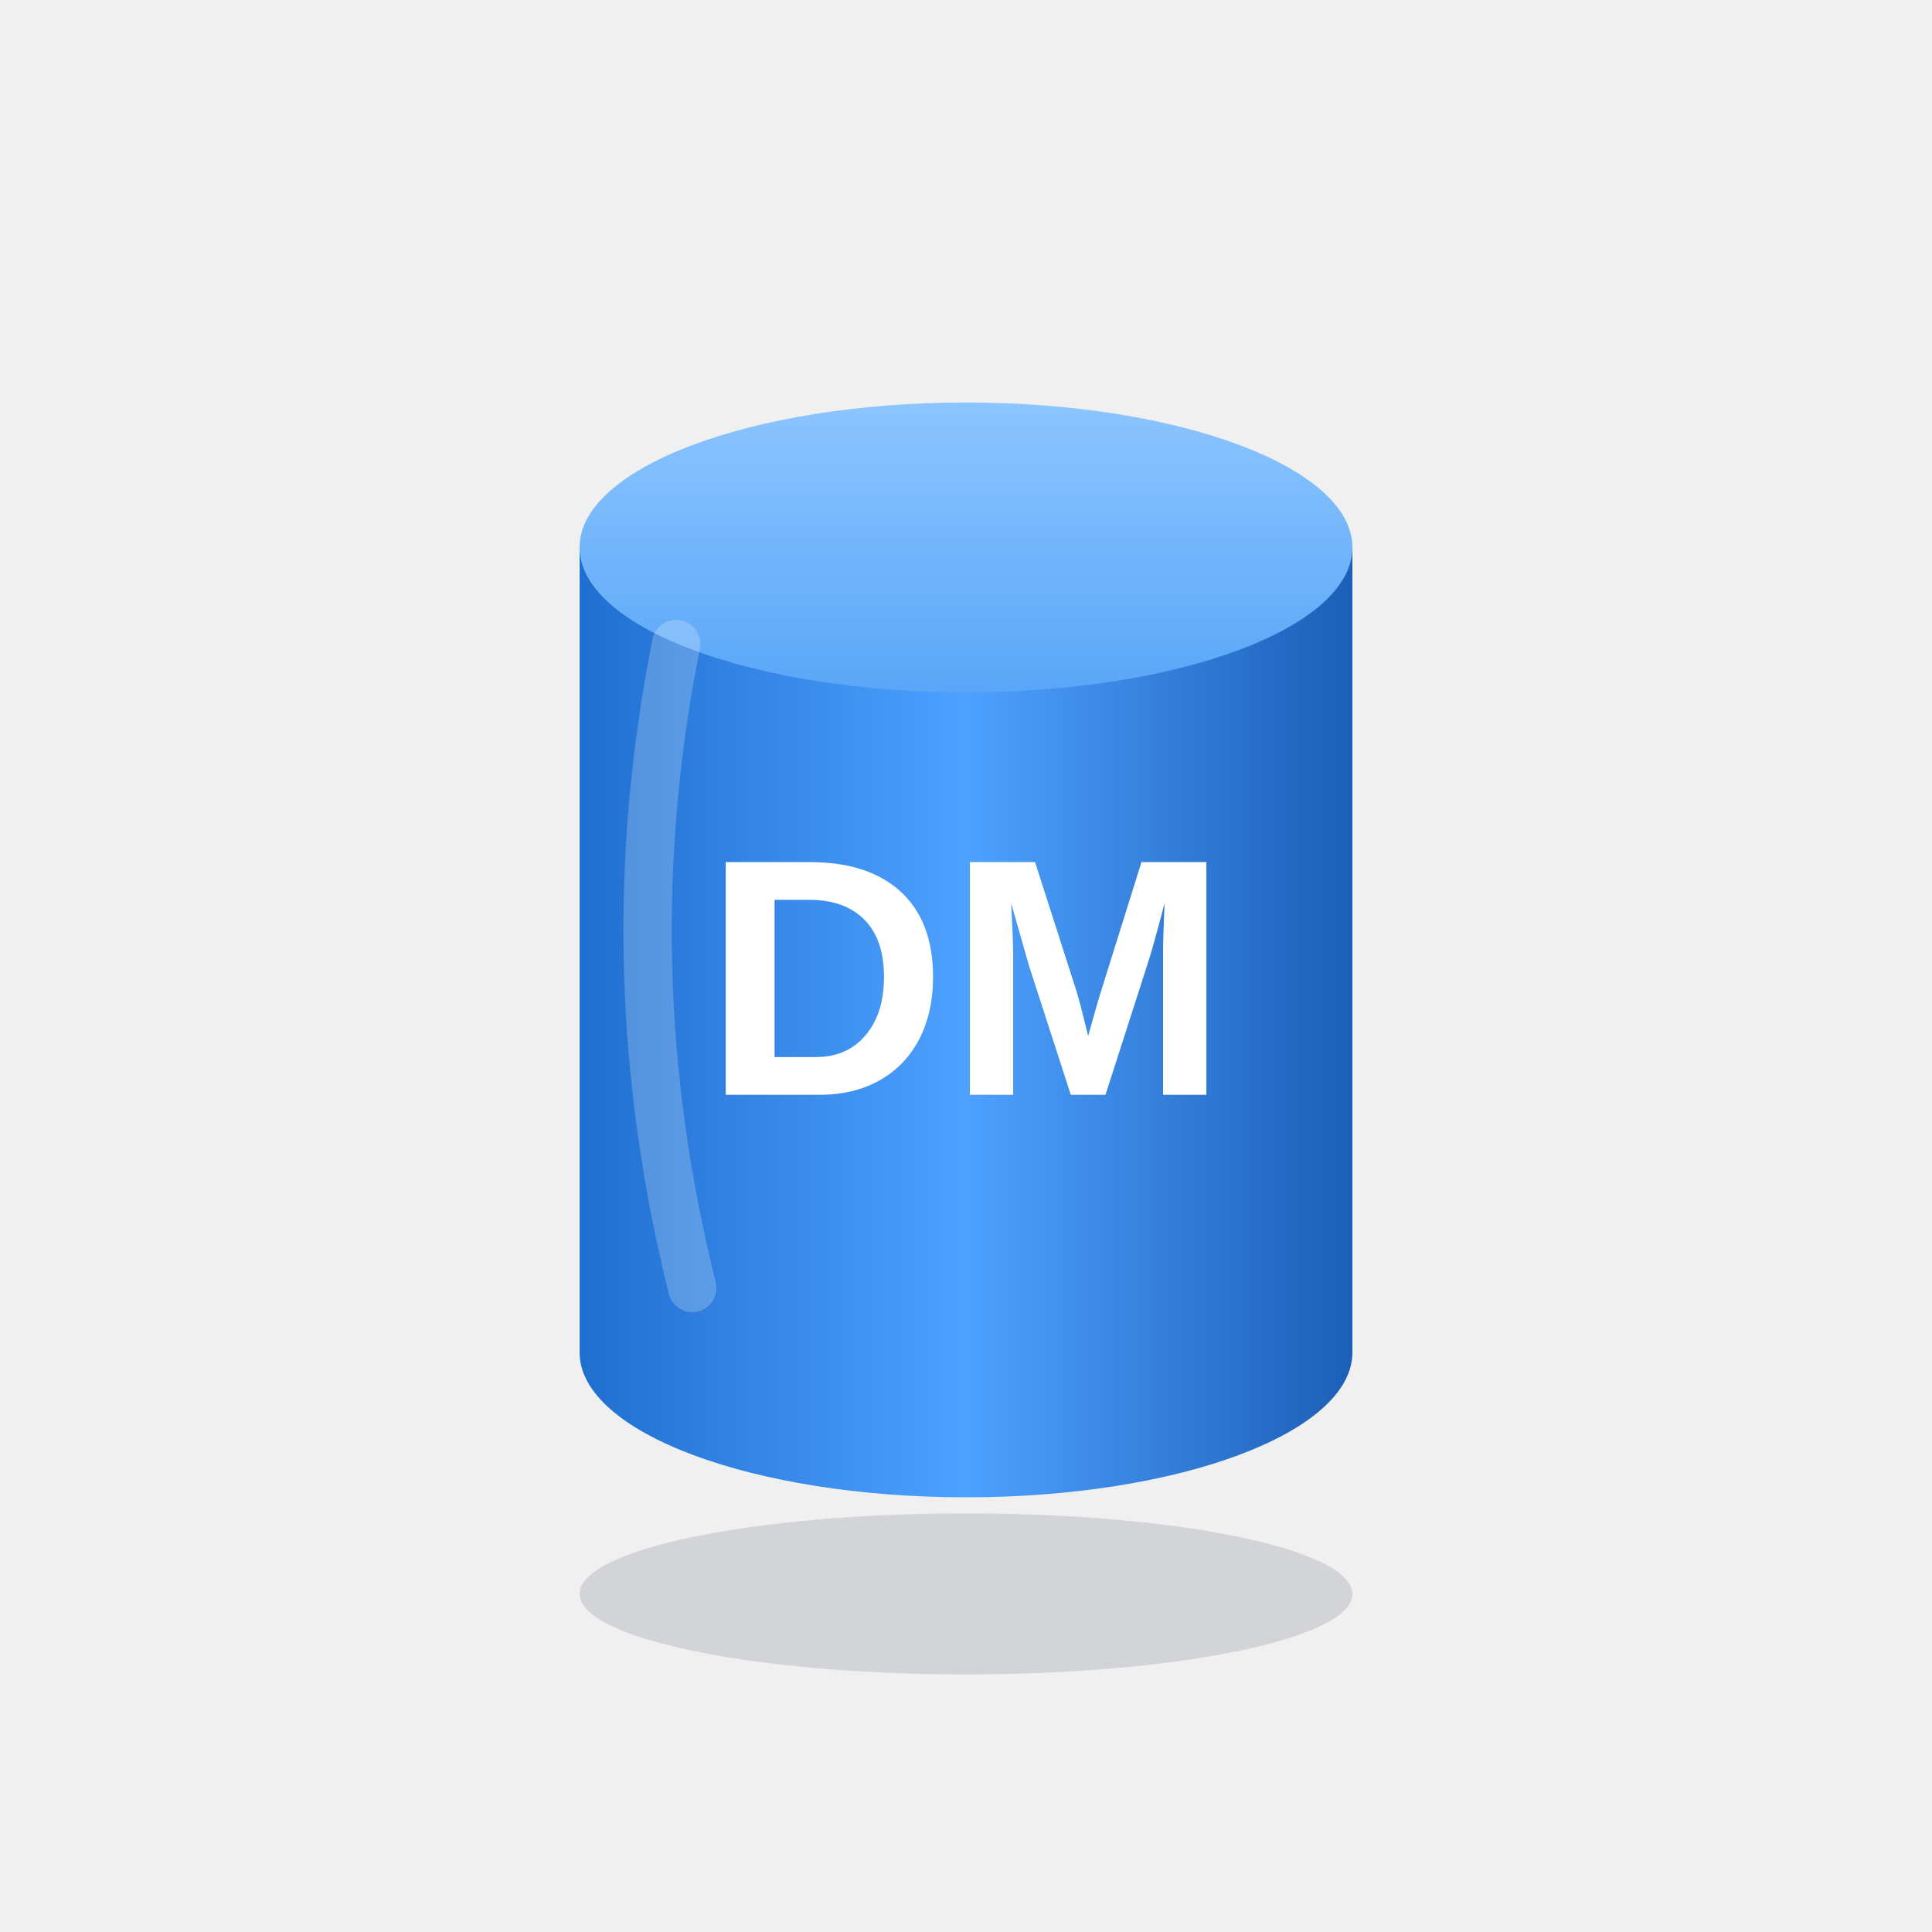
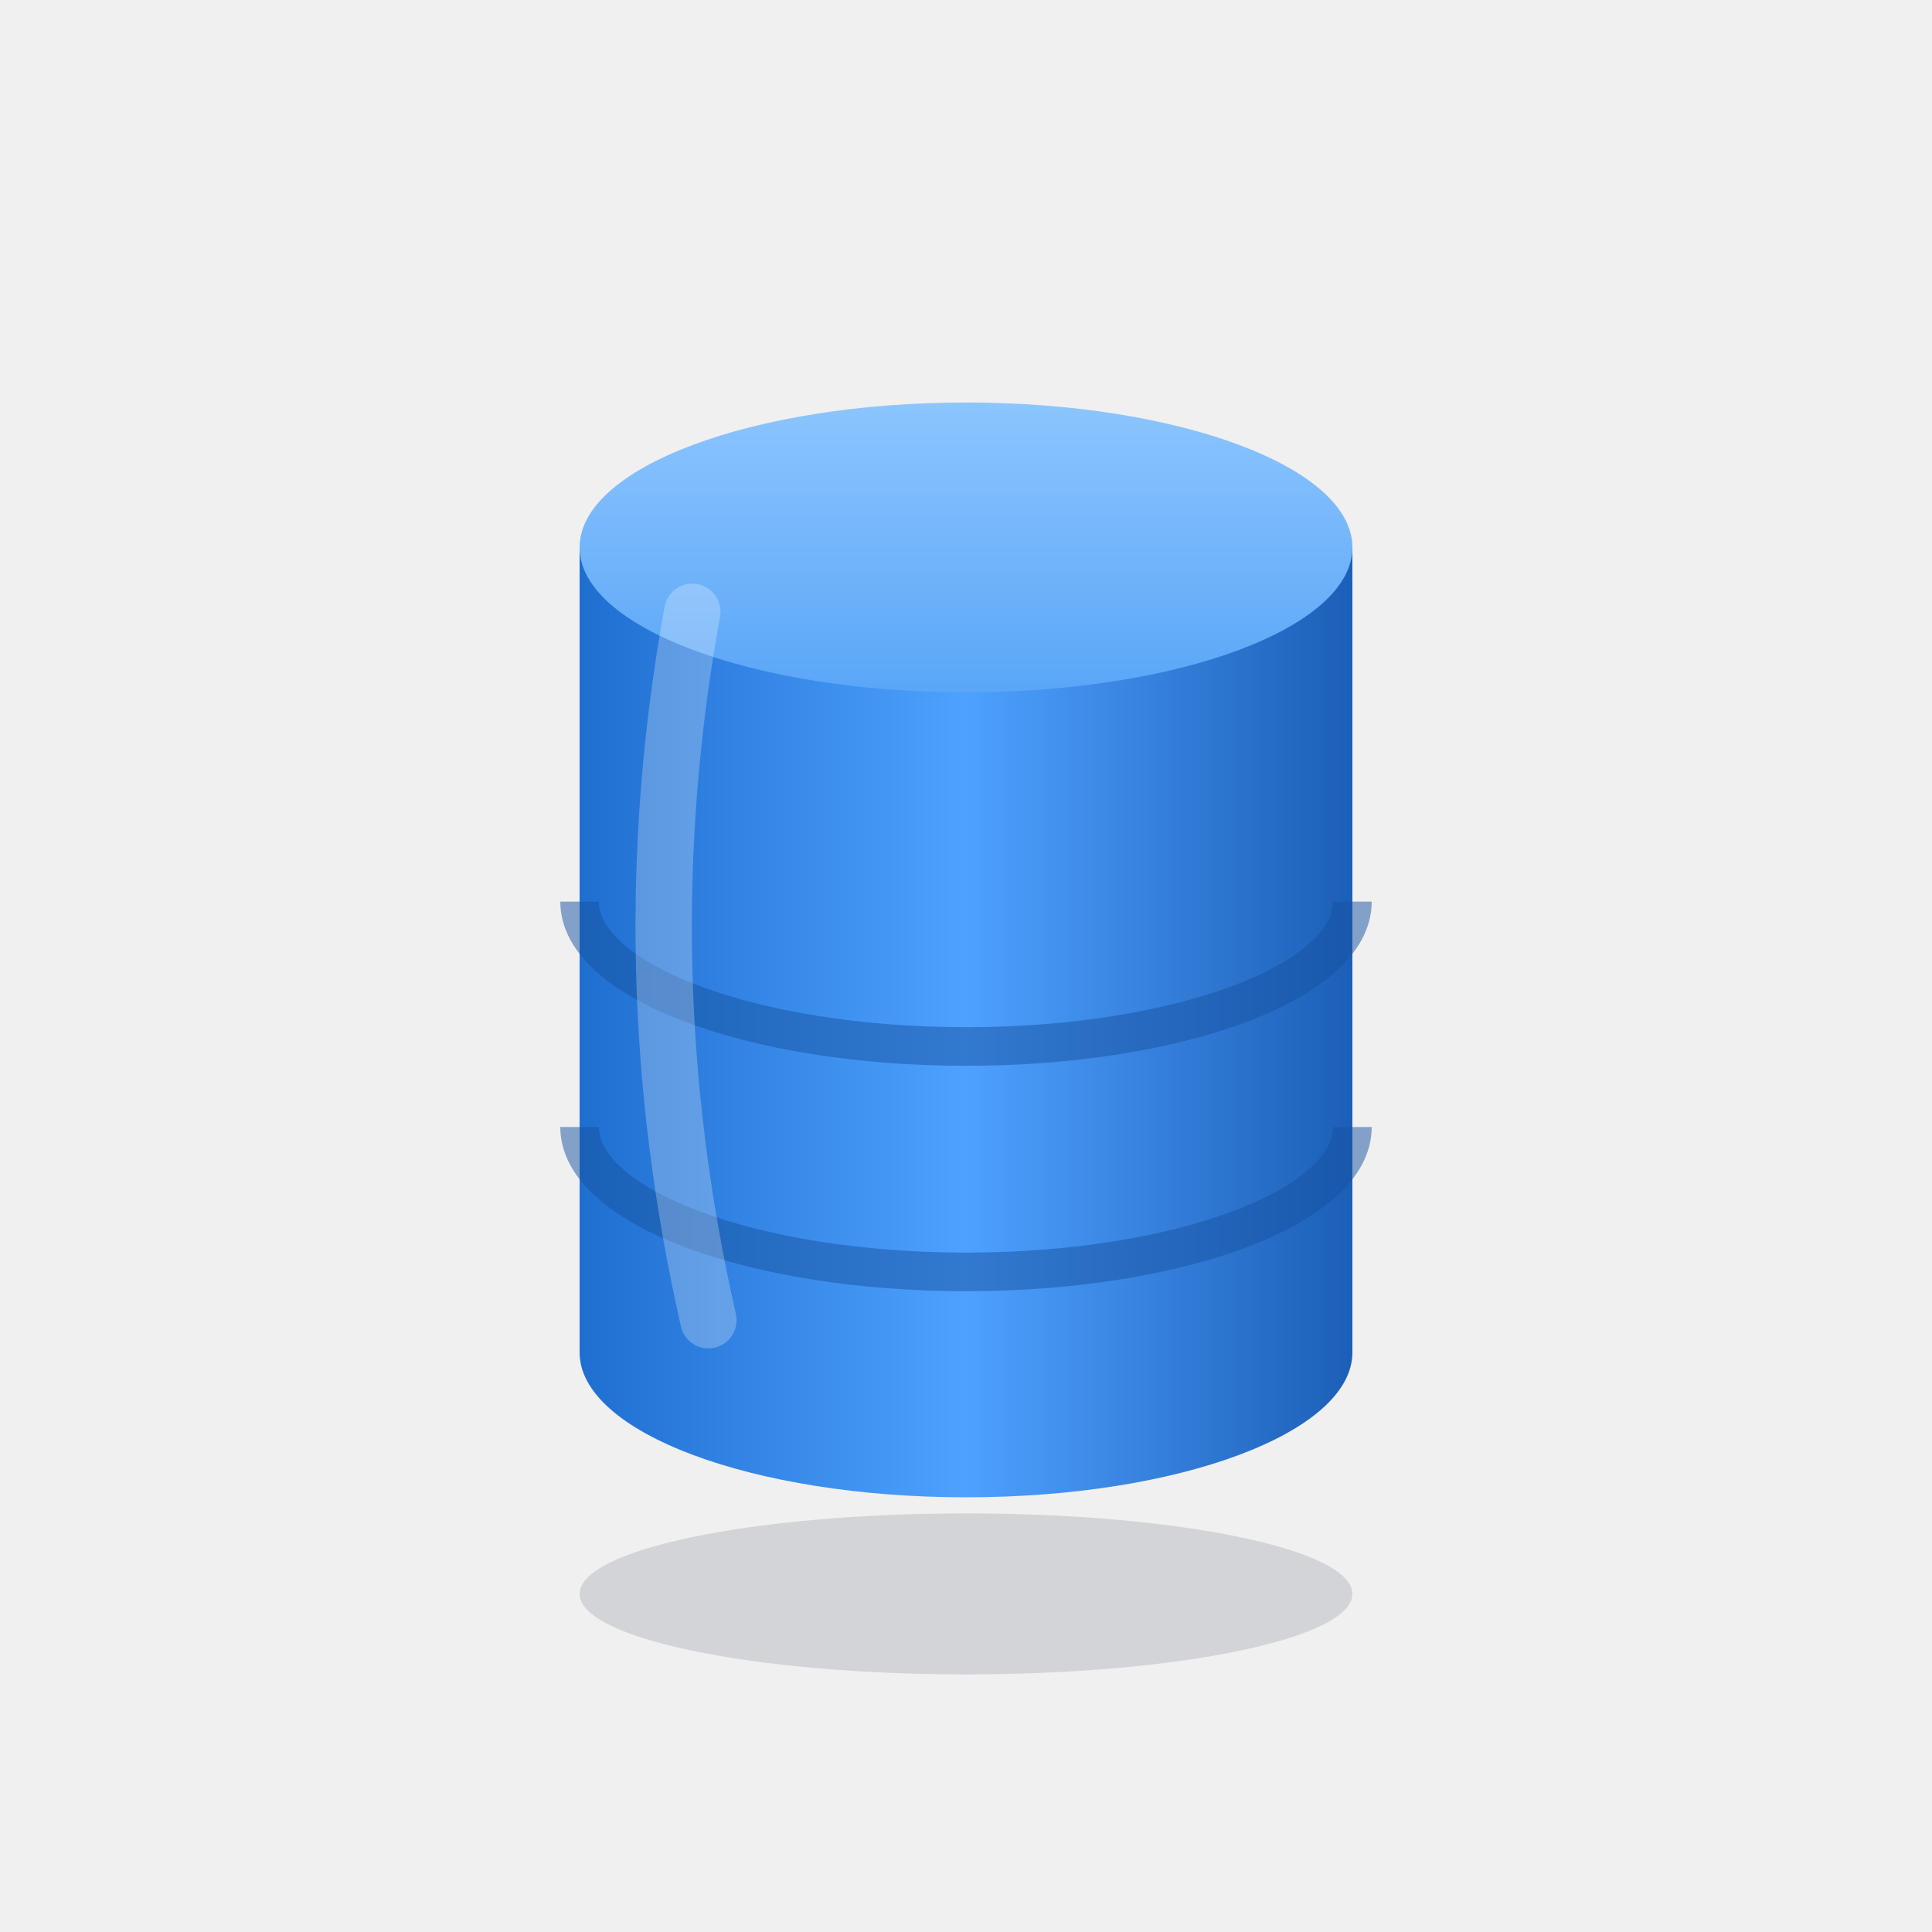
<svg xmlns="http://www.w3.org/2000/svg" viewBox="0 0 120 120">
  <defs>
    <linearGradient id="cy" x1="0" y1="0" x2="1" y2="0">
      <stop offset="0" stop-color="#1f6fd0" />
      <stop offset="0.5" stop-color="#4ea1ff" />
      <stop offset="1" stop-color="#1c5fb8" />
    </linearGradient>
    <linearGradient id="ct" x1="0" y1="0" x2="0" y2="1">
      <stop offset="0" stop-color="#8cc5ff" />
      <stop offset="1" stop-color="#5aa6f7" />
    </linearGradient>
  </defs>
  <ellipse cx="60" cy="99" rx="24" ry="5" fill="#0b1a2e" opacity="0.13" />
  <path d="M36 34 V84 A24 9 0 0 0 84 84 V34" fill="url(#cy)" />
  <ellipse cx="60" cy="34" rx="24" ry="9" fill="url(#ct)" />
-   <path d="M42 40 Q38 60 43 80" stroke="#fff" stroke-width="3" opacity="0.22" fill="none" stroke-linecap="round" />
-   <text x="60" y="68" text-anchor="middle" font-size="21" font-weight="700" fill="#fff" font-family="Arial,Helvetica,sans-serif">DM</text>
+   <path d="M36 56 A24 9 0 0 0 84 56" fill="none" stroke="#16529f" stroke-width="2.4" opacity="0.5" />
+   <path d="M36 70 A24 9 0 0 0 84 70" fill="none" stroke="#16529f" stroke-width="2.4" opacity="0.5" />
+   <path d="M43 38 Q39 60 44 82" stroke="#fff" stroke-width="3.5" opacity="0.25" fill="none" stroke-linecap="round" />
</svg>
